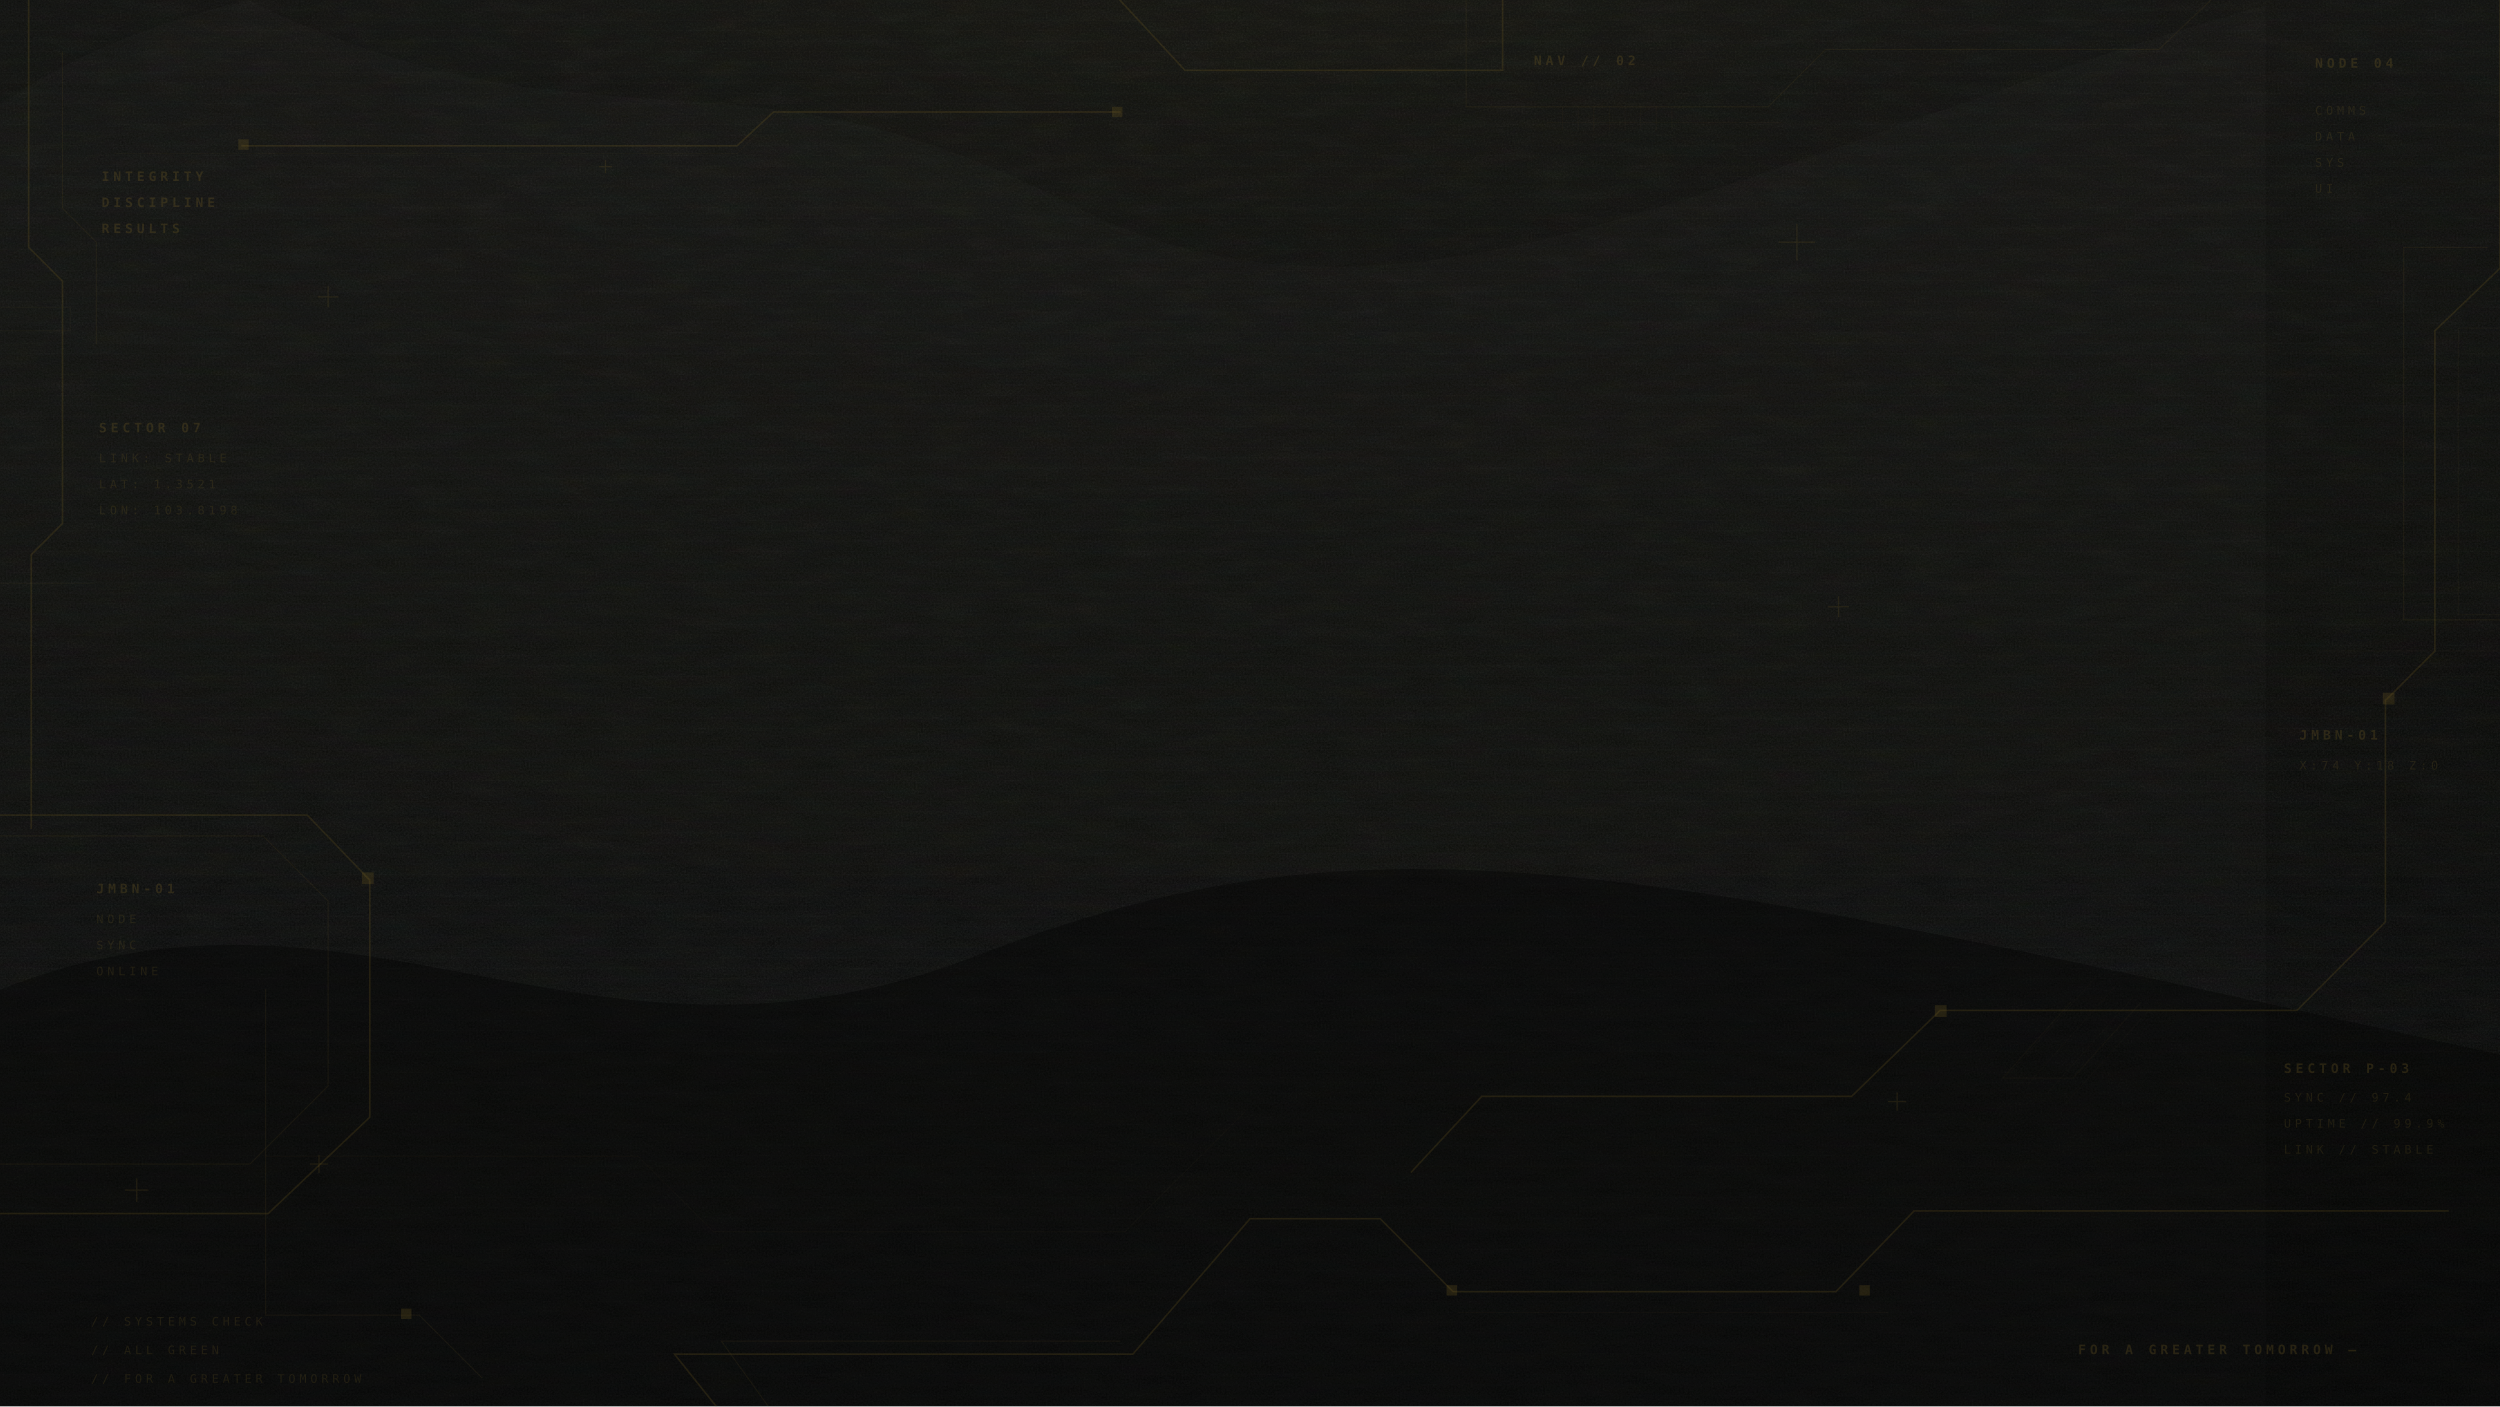
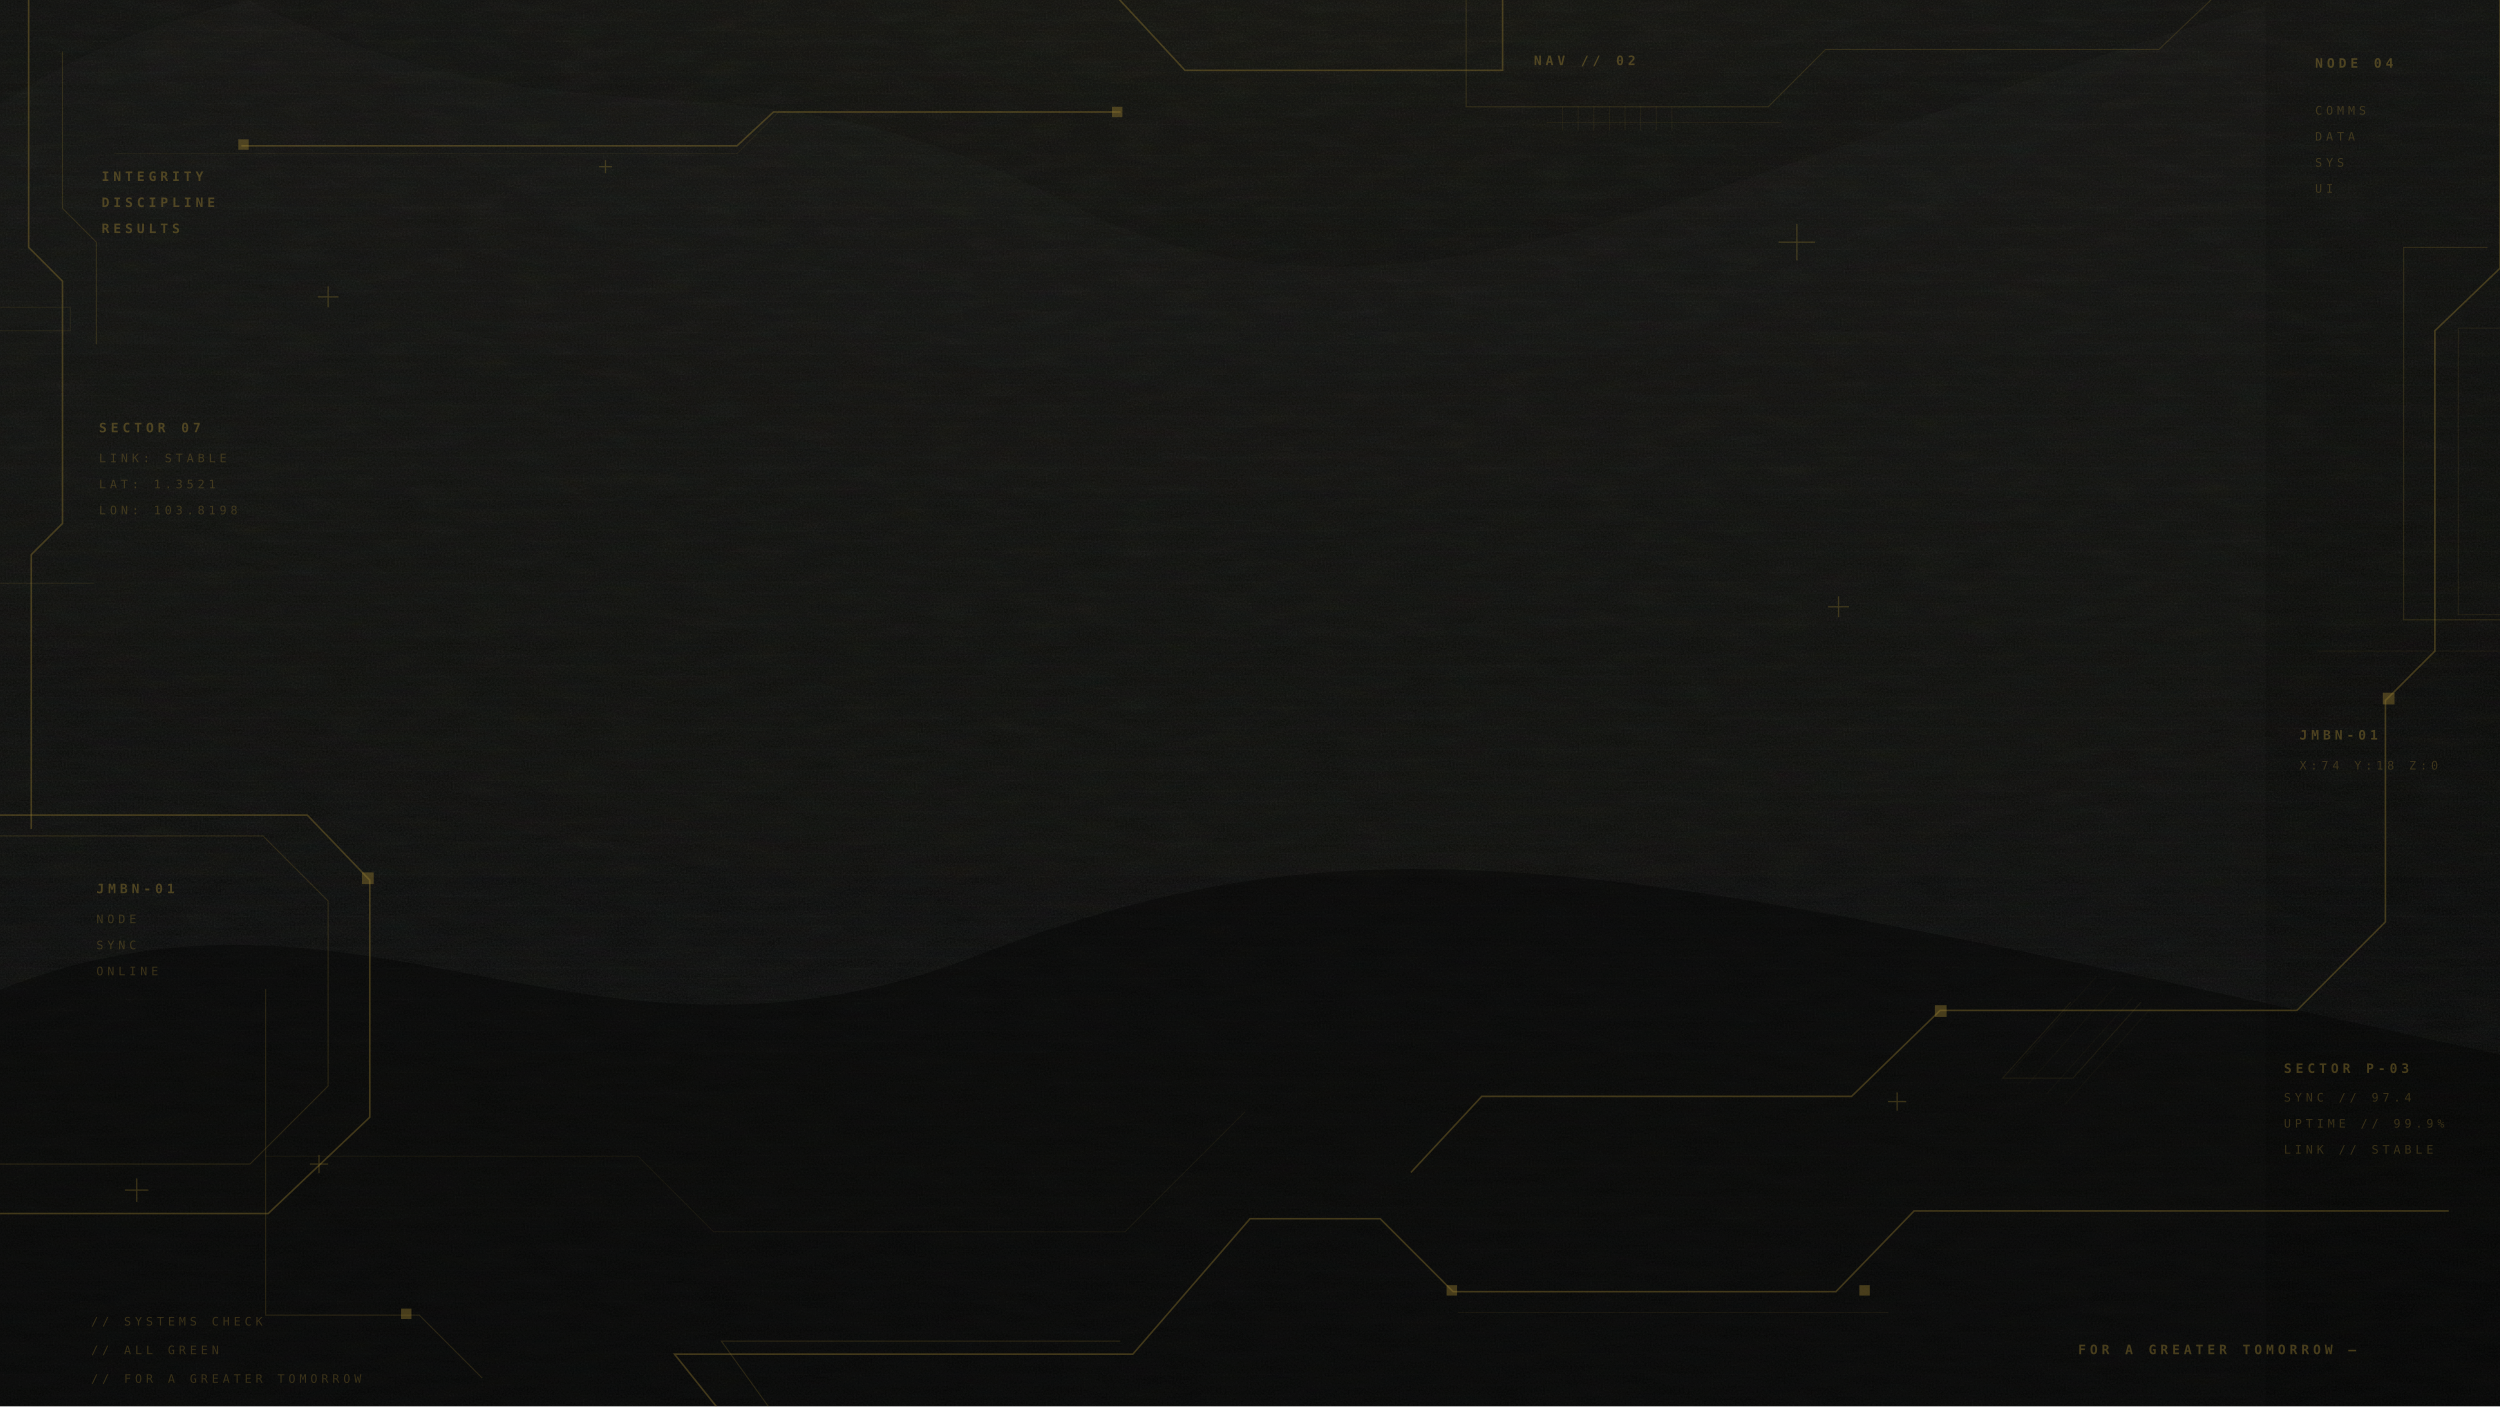
<svg xmlns="http://www.w3.org/2000/svg" viewBox="0 0 1920 1080" preserveAspectRatio="xMidYMid slice">
  <defs>
    <linearGradient id="base" x1="0" y1="0" x2="0" y2="1">
      <stop offset="0" stop-color="#0b0c0a" />
      <stop offset=".5" stop-color="#060705" />
      <stop offset="1" stop-color="#040504" />
    </linearGradient>
    <radialGradient id="softGold" cx="50%" cy="-10%" r="90%">
      <stop offset="0" stop-color="#d9b53e" stop-opacity=".030" />
      <stop offset=".42" stop-color="#d9b53e" stop-opacity=".008" />
      <stop offset="1" stop-color="#d9b53e" stop-opacity="0" />
    </radialGradient>
    <filter id="grain" x="-20%" y="-20%" width="140%" height="140%">
      <feTurbulence type="fractalNoise" baseFrequency=".72" numOctaves="4" seed="18" stitchTiles="stitch" />
      <feColorMatrix type="saturate" values="0" />
      <feComponentTransfer>
        <feFuncA type="table" tableValues="0 .14" />
      </feComponentTransfer>
    </filter>
    <filter id="rough" x="-20%" y="-20%" width="140%" height="140%">
      <feTurbulence type="fractalNoise" baseFrequency=".028 .11" numOctaves="3" seed="9" />
      <feColorMatrix values="0.35 0 0 0 0                              0 0.35 0 0 0                              0 0 0.35 0 0                              0 0 0 .17 0" />
    </filter>
    <pattern id="micro" width="8" height="8" patternUnits="userSpaceOnUse">
      <path d="M0 7.5H8" stroke="#fff" stroke-opacity=".012" stroke-width=".6" />
    </pattern>
    <style>
-       .g{fill:none;stroke:#776323;stroke-linejoin:miter;stroke-linecap:square}
-       .major{stroke-opacity:.22;stroke-width:1.25}
-       .minor{stroke-opacity:.12;stroke-width:.82}
-       .micro{stroke-opacity:.06;stroke-width:.62}
-       .tick{fill:#776323;fill-opacity:.24}
-       .cross{stroke:#776323;stroke-opacity:.18;stroke-width:1}
-       .txt{fill:#806b29;font-family:monospace;letter-spacing:3px}
-       .t1{font-size:14px;font-weight:700;fill-opacity:.32}
-       .t2{font-size:10px;font-weight:700;fill-opacity:.25}
-       .t3{font-size:9px;fill-opacity:.18}
+       .g{fill:none;stroke:#9a8031;stroke-linejoin:miter;stroke-linecap:square}
+       .major{stroke-opacity:.38;stroke-width:1.25}
+       .minor{stroke-opacity:.22;stroke-width:.82}
+       .micro{stroke-opacity:.11;stroke-width:.62}
+       .tick{fill:#9a8031;fill-opacity:.42}
+       .cross{stroke:#9a8031;stroke-opacity:.32;stroke-width:1}
+       .txt{fill:#a48835;font-family:monospace;letter-spacing:3px}
+       .t1{font-size:14px;font-weight:700;fill-opacity:.46}
+       .t2{font-size:10px;font-weight:700;fill-opacity:.40}
+       .t3{font-size:9px;fill-opacity:.30}
    </style>
  </defs>
  <rect width="1920" height="1080" fill="url(#base)" />
  <rect width="1920" height="1080" fill="url(#softGold)" />
  <rect width="1920" height="1080" fill="url(#micro)" />
  <rect width="1920" height="1080" filter="url(#grain)" opacity=".62" />
  <rect width="1920" height="1080" filter="url(#rough)" opacity=".38" />
  <path d="M190 0C460 130 560 22 820 156S1338 118 1740 4V1080H0V80C58 42 105 22 190 0Z" fill="#fff" opacity=".012" />
  <path d="M0 760C280 650 450 850 750 734S1240 660 1920 810V1080H0Z" fill="#000" opacity=".34" />
  <g>
    <path class="g major" d="M22 0V190L48 216V402L24 426V636" />
    <path class="g minor" d="M48 40V160L74 186V264" />
    <path class="g micro" d="M88 118H566L598 86H856" />
    <path class="g major" d="M186 112H566L594 86H860" />
    <rect class="tick" x="183" y="107" width="8" height="8" />
    <rect class="tick" x="854" y="82" width="8" height="8" />
    <path class="cross" d="M244 228h16m-8-8v16" />
    <path class="cross" d="M460 128h10m-5-5v10" />
    <text class="txt t2" x="78" y="139">INTEGRITY</text>
    <text class="txt t2" x="78" y="159">DISCIPLINE</text>
    <text class="txt t2" x="78" y="179">RESULTS</text>
    <text class="txt t2" x="76" y="332">SECTOR 07</text>
    <text class="txt t3" x="76" y="355">LINK: STABLE</text>
    <text class="txt t3" x="76" y="375">LAT: 1.3521</text>
    <text class="txt t3" x="76" y="395">LON: 103.8198</text>
  </g>
  <g>
    <path class="g major" d="M0 626H236L284 676V858L206 932H0" />
    <path class="g minor" d="M0 642H202L252 692V834L192 894H0" />
    <path class="g minor" d="M204 760V1010H322L370 1058" />
    <path class="g micro" d="M204 888H490L548 946H864L956 854" />
    <rect class="tick" x="278" y="670" width="9" height="9" />
    <rect class="tick" x="308" y="1005" width="8" height="8" />
    <path class="cross" d="M96 914h18m-9-9v18" />
    <path class="cross" d="M238 894h14m-7-7v14" />
    <text class="txt t2" x="74" y="686">JMBN-01</text>
    <text class="txt t3" x="74" y="709">NODE</text>
    <text class="txt t3" x="74" y="729">SYNC</text>
    <text class="txt t3" x="74" y="749">ONLINE</text>
    <text class="txt t3" x="70" y="1018">// SYSTEMS CHECK</text>
    <text class="txt t3" x="70" y="1040">// ALL GREEN</text>
    <text class="txt t3" x="70" y="1062">// FOR A GREATER TOMORROW</text>
  </g>
  <g>
    <path class="g major" d="M860 0L910 54H1154V0" />
    <path class="g minor" d="M1126 0V82H1358L1402 38H1658L1698 0" />
    <path class="g micro" d="M1188 94H1368" />
    <path class="g micro" d="M1200 82v18m12-18v18m12-18v18m12-18v18m12-18v18m12-18v18m12-18v18m12-18v18" />
    <path class="cross" d="M1366 186h28m-14-14v28" />
    <text class="txt t2" x="1178" y="50">NAV // 02</text>
    <text class="txt t2" x="1778" y="52">NODE 04</text>
    <text class="txt t3" x="1778" y="88">COMMS</text>
    <text class="txt t3" x="1778" y="108">DATA</text>
    <text class="txt t3" x="1778" y="128">SYS</text>
    <text class="txt t3" x="1778" y="148">UI</text>
  </g>
  <g>
    <path class="g major" d="M1920 0V206L1870 254V500L1832 538V708L1764 776H1490L1422 842H1138L1084 900" />
    <path class="g minor" d="M1910 190H1846V476H1920" />
    <path class="g micro" d="M1780 500H1920" />
    <rect class="tick" x="1830" y="532" width="9" height="9" />
    <rect class="tick" x="1486" y="772" width="9" height="9" />
    <path class="cross" d="M1404 466h16m-8-8v16" />
    <path class="cross" d="M1450 846h14m-7-7v14" />
    <text class="txt t2" x="1766" y="568">JMBN-01</text>
    <text class="txt t3" x="1766" y="591">X:74 Y:18 Z:0</text>
    <text class="txt t2" x="1754" y="824">SECTOR P-03</text>
    <text class="txt t3" x="1754" y="846">SYNC // 97.4</text>
    <text class="txt t3" x="1754" y="866">UPTIME // 99.9%</text>
    <text class="txt t3" x="1754" y="886">LINK // STABLE</text>
  </g>
  <g>
    <path class="g major" d="M550 1080L518 1040H870L960 936H1060L1116 992H1410L1470 930H1880" />
    <path class="g minor" d="M590 1080L554 1030H860" />
    <path class="g micro" d="M1120 1008H1450" />
    <rect class="tick" x="1111" y="987" width="8" height="8" />
    <rect class="tick" x="1428" y="987" width="8" height="8" />
    <text class="txt t2" x="1596" y="1040">FOR A GREATER TOMORROW —</text>
  </g>
  <g opacity=".52">
    <path class="g minor" d="M0 236h54v18H0M0 448h72" />
    <path class="g minor" d="M1920 252h-32v220h32" />
    <path class="g minor" d="M1590 770l-52 58h54l52-58" />
    <path class="g micro" d="M1544 824l66-74m-52 82l66-74m-52 82l66-74m-52 82l66-74" />
  </g>
</svg>
